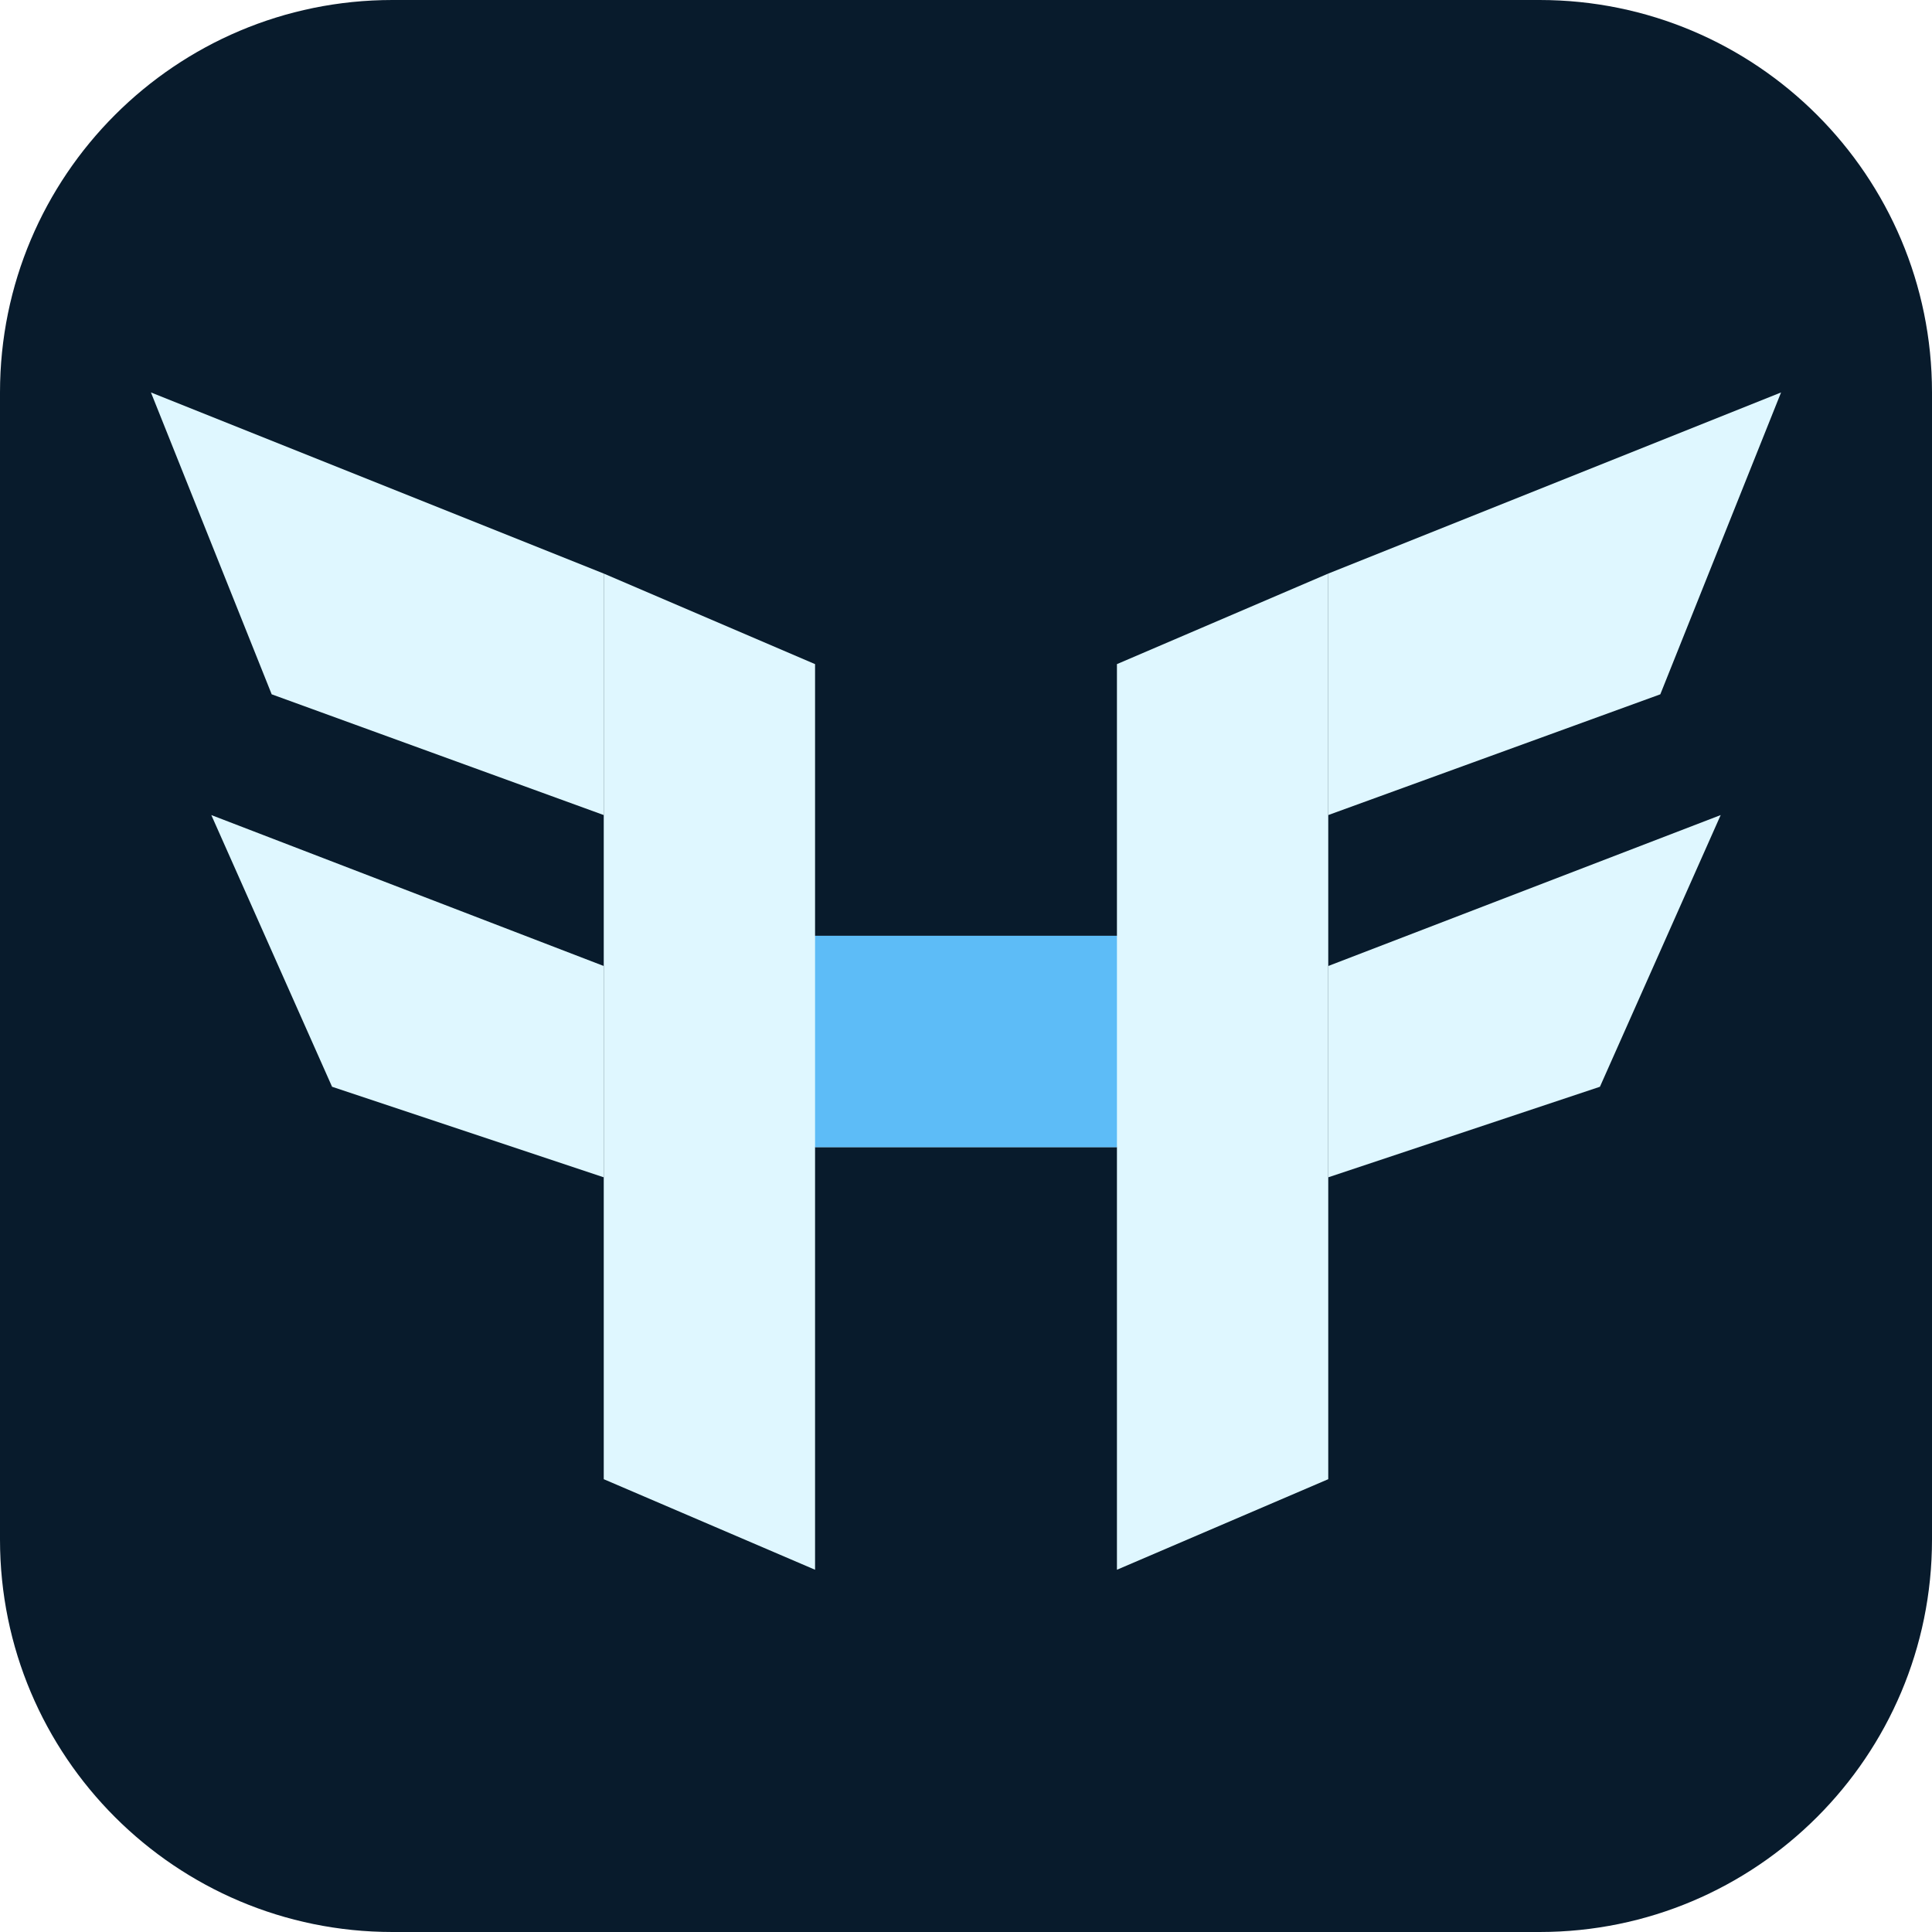
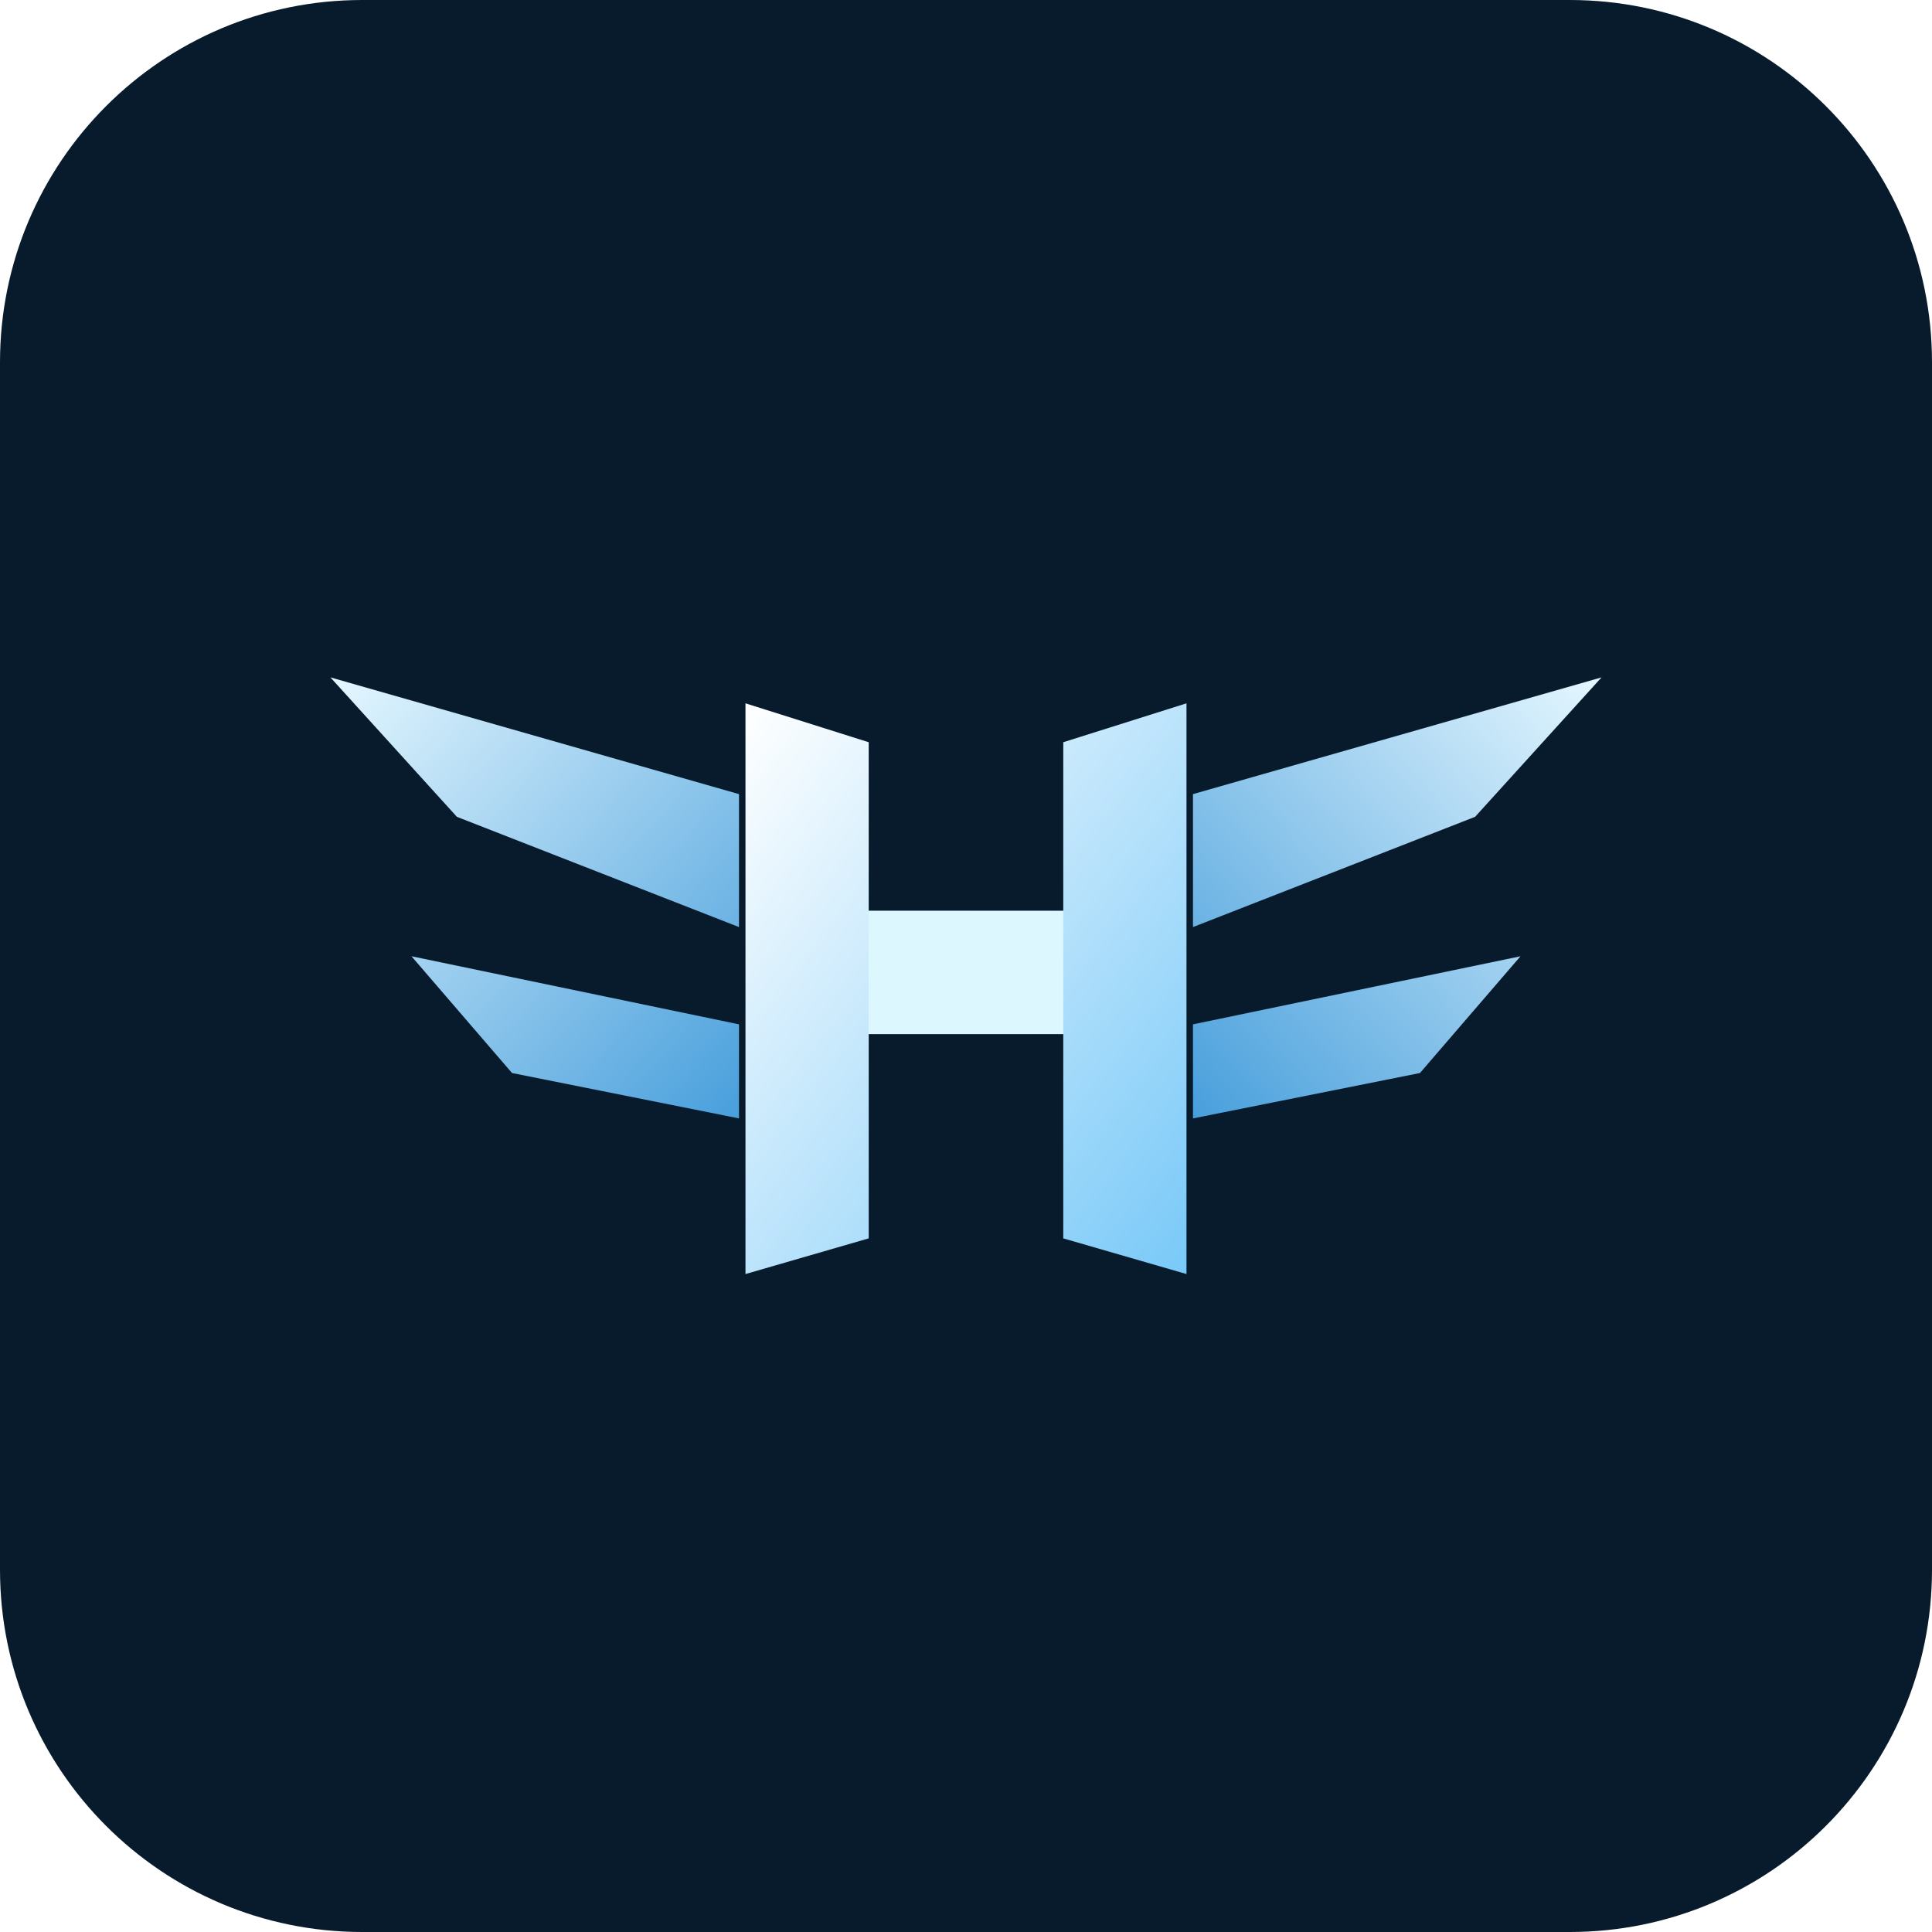
- <svg xmlns="http://www.w3.org/2000/svg" viewBox="0 0 64 64">
-   <rect width="64" height="64" rx="13" fill="#081B2C" />
-   <g fill="#DFF7FF">
-     <path d="M5 13L20 19V27L9 23Z M7 27L20 32V39L11 36Z" />
-     <path d="M59 13L44 19V27L55 23Z M57 27L44 32V39L53 36Z" />
-     <path d="M20 19L27 22V31H37V22L44 19V49L37 52V38H27V52L20 49Z" />
+ <svg xmlns="http://www.w3.org/2000/svg" viewBox="0 0 64 64" role="img" aria-label="Hermes Aero">
+   <defs>
+     <linearGradient id="metal" x1="0" y1="0" x2="1" y2="1">
+       <stop stop-color="#FFFFFF" />
+       <stop offset="1" stop-color="#79C9F8" />
+     </linearGradient>
+     <linearGradient id="wing" x1="0" y1="0" x2="1" y2="1">
+       <stop stop-color="#E5F7FF" />
+       <stop offset="1" stop-color="#489FDC" />
+     </linearGradient>
+   </defs>
+   <rect width="64" height="64" rx="12" fill="#081B2C" />
+   <g transform="translate(4.5 4.5) scale(.10742)">
+     <g>
+       <path d="M60 167L186 203V244L99 210Z M85 253L186 274V303L116 289Z" fill="url(#wing)" />
+       <g transform="translate(512 0) scale(-1 1)">
+         <path d="M60 167L186 203V244L99 210Z M85 253L186 274V303L116 289Z" fill="url(#wing)" />
+       </g>
+       <path d="M188 175L226 187V239H286V187L324 175V351L286 340V277H226V340L188 351Z" fill="url(#metal)" />
+       <path d="M226 239H286V277H226Z" fill="#DDF7FF" />
+     </g>
  </g>
-   <path d="M27 31H37V38H27Z" fill="#5DBCF7" />
</svg>
